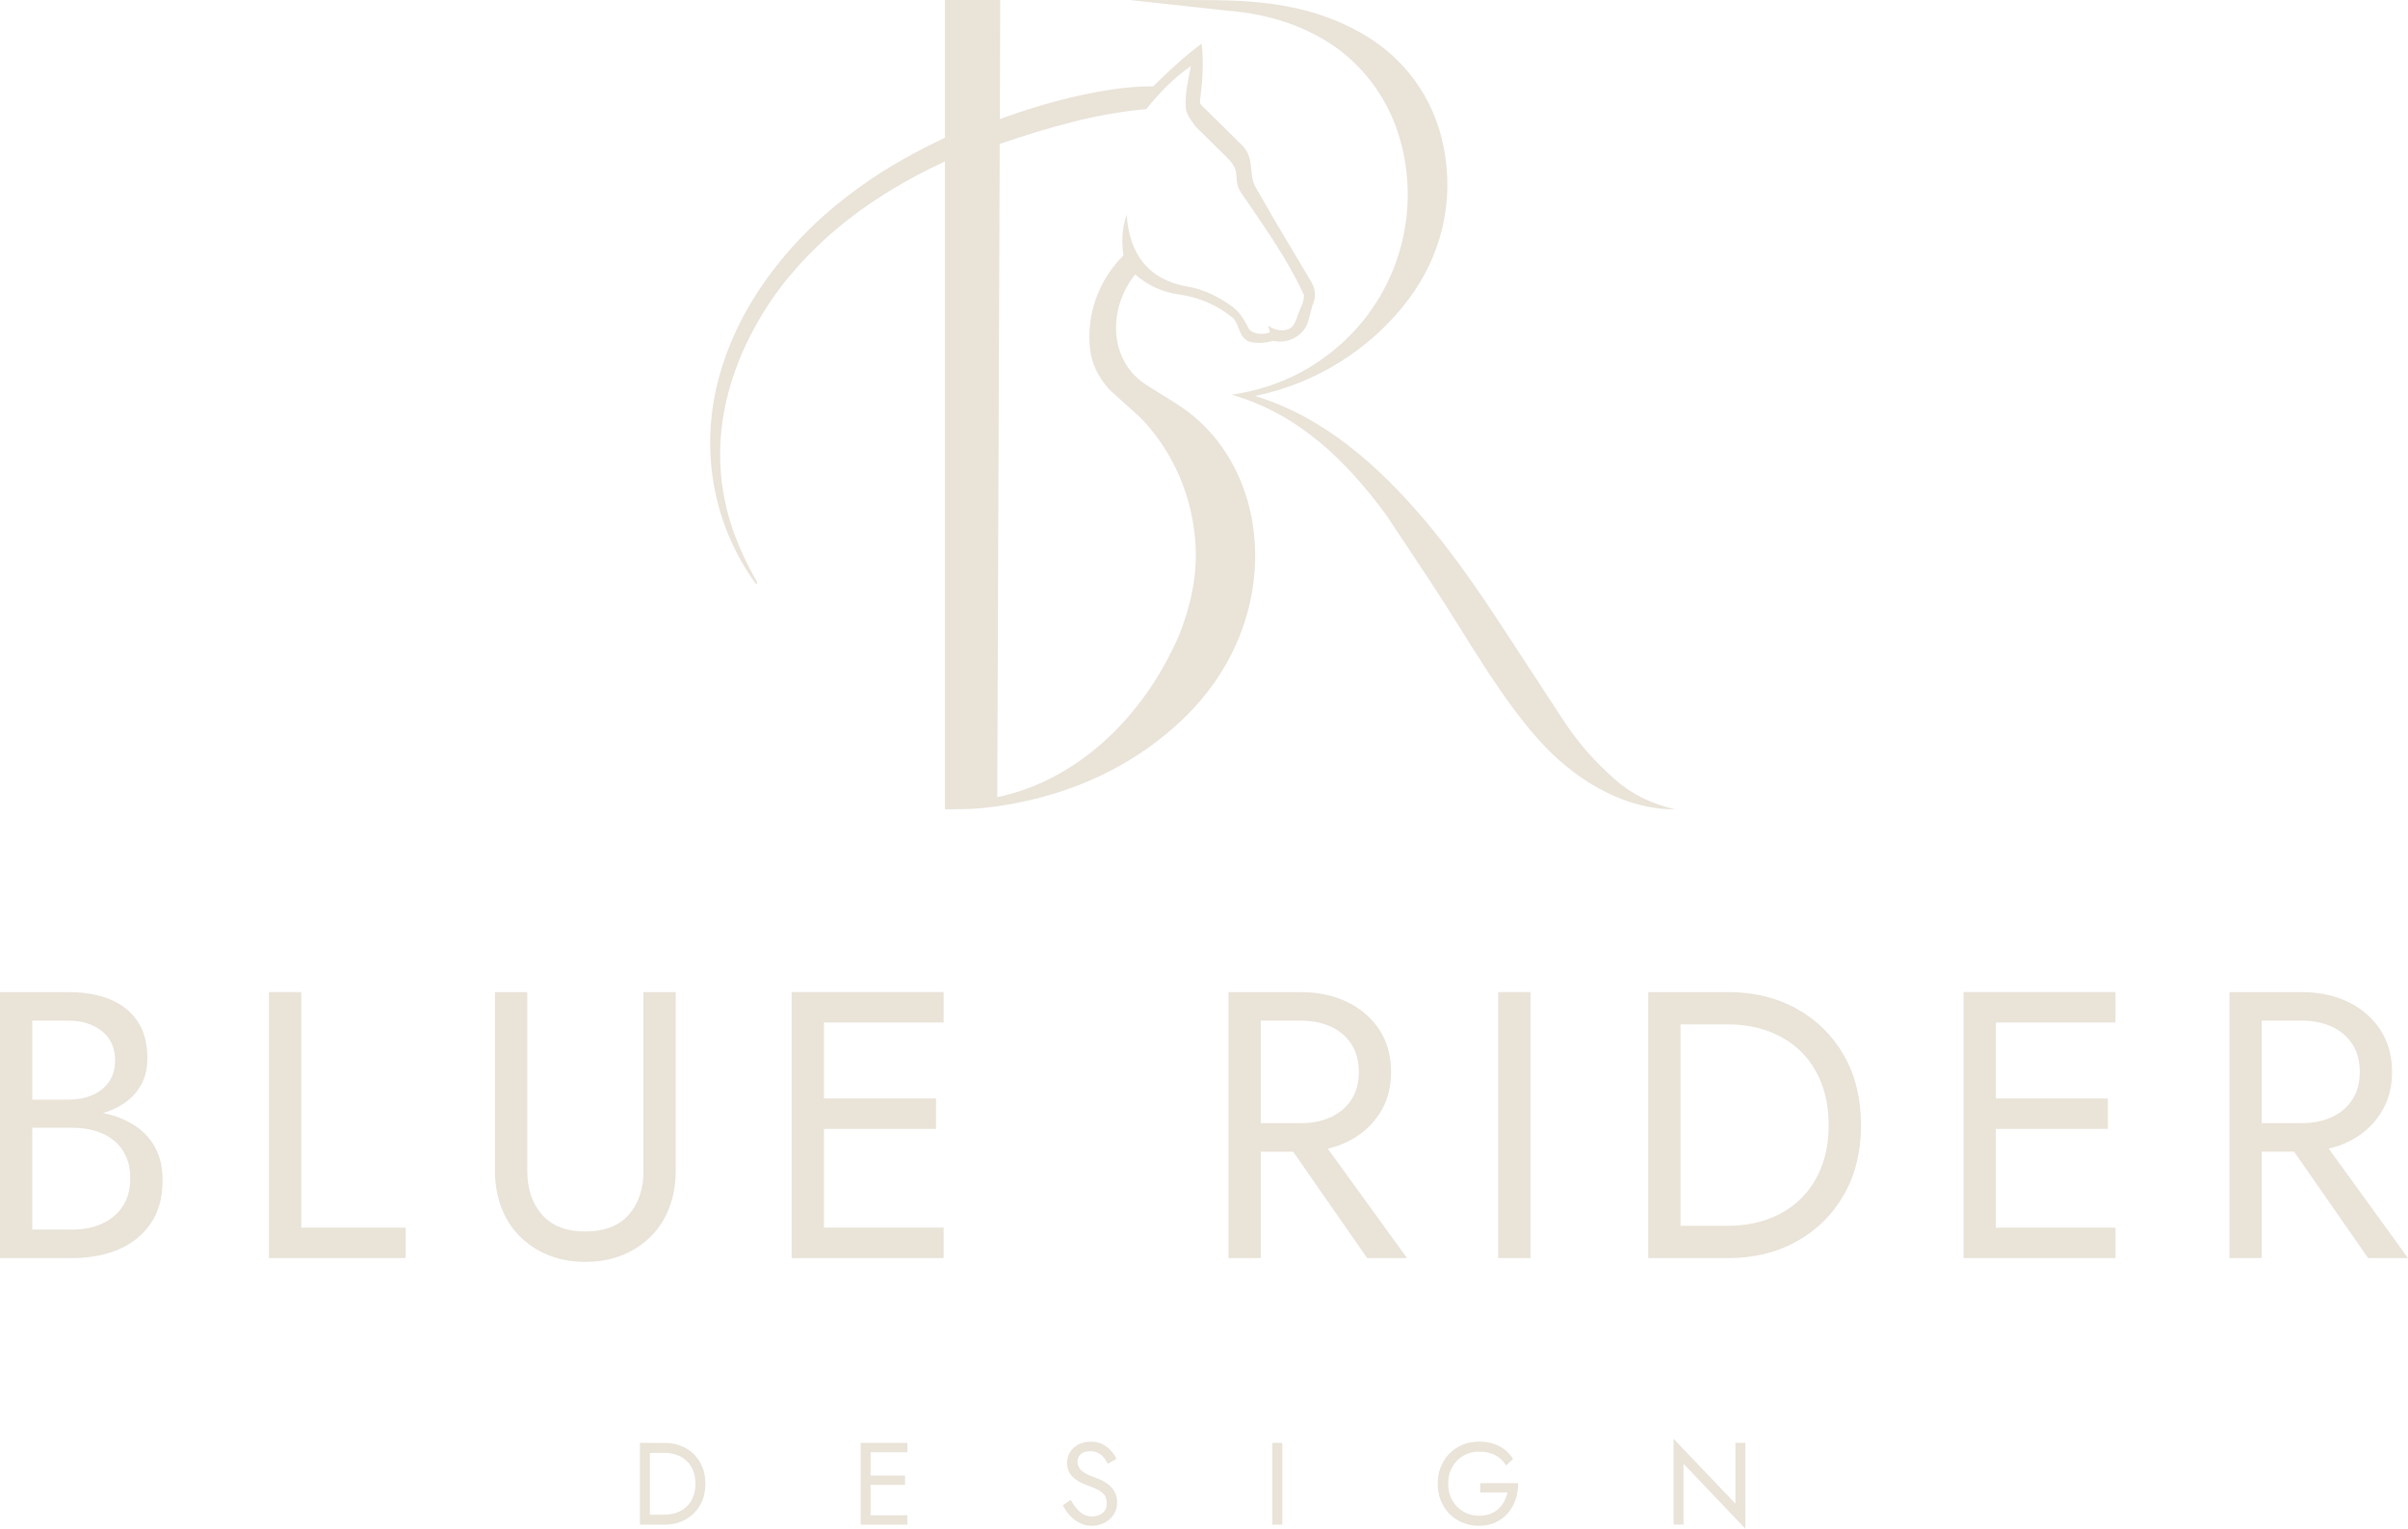
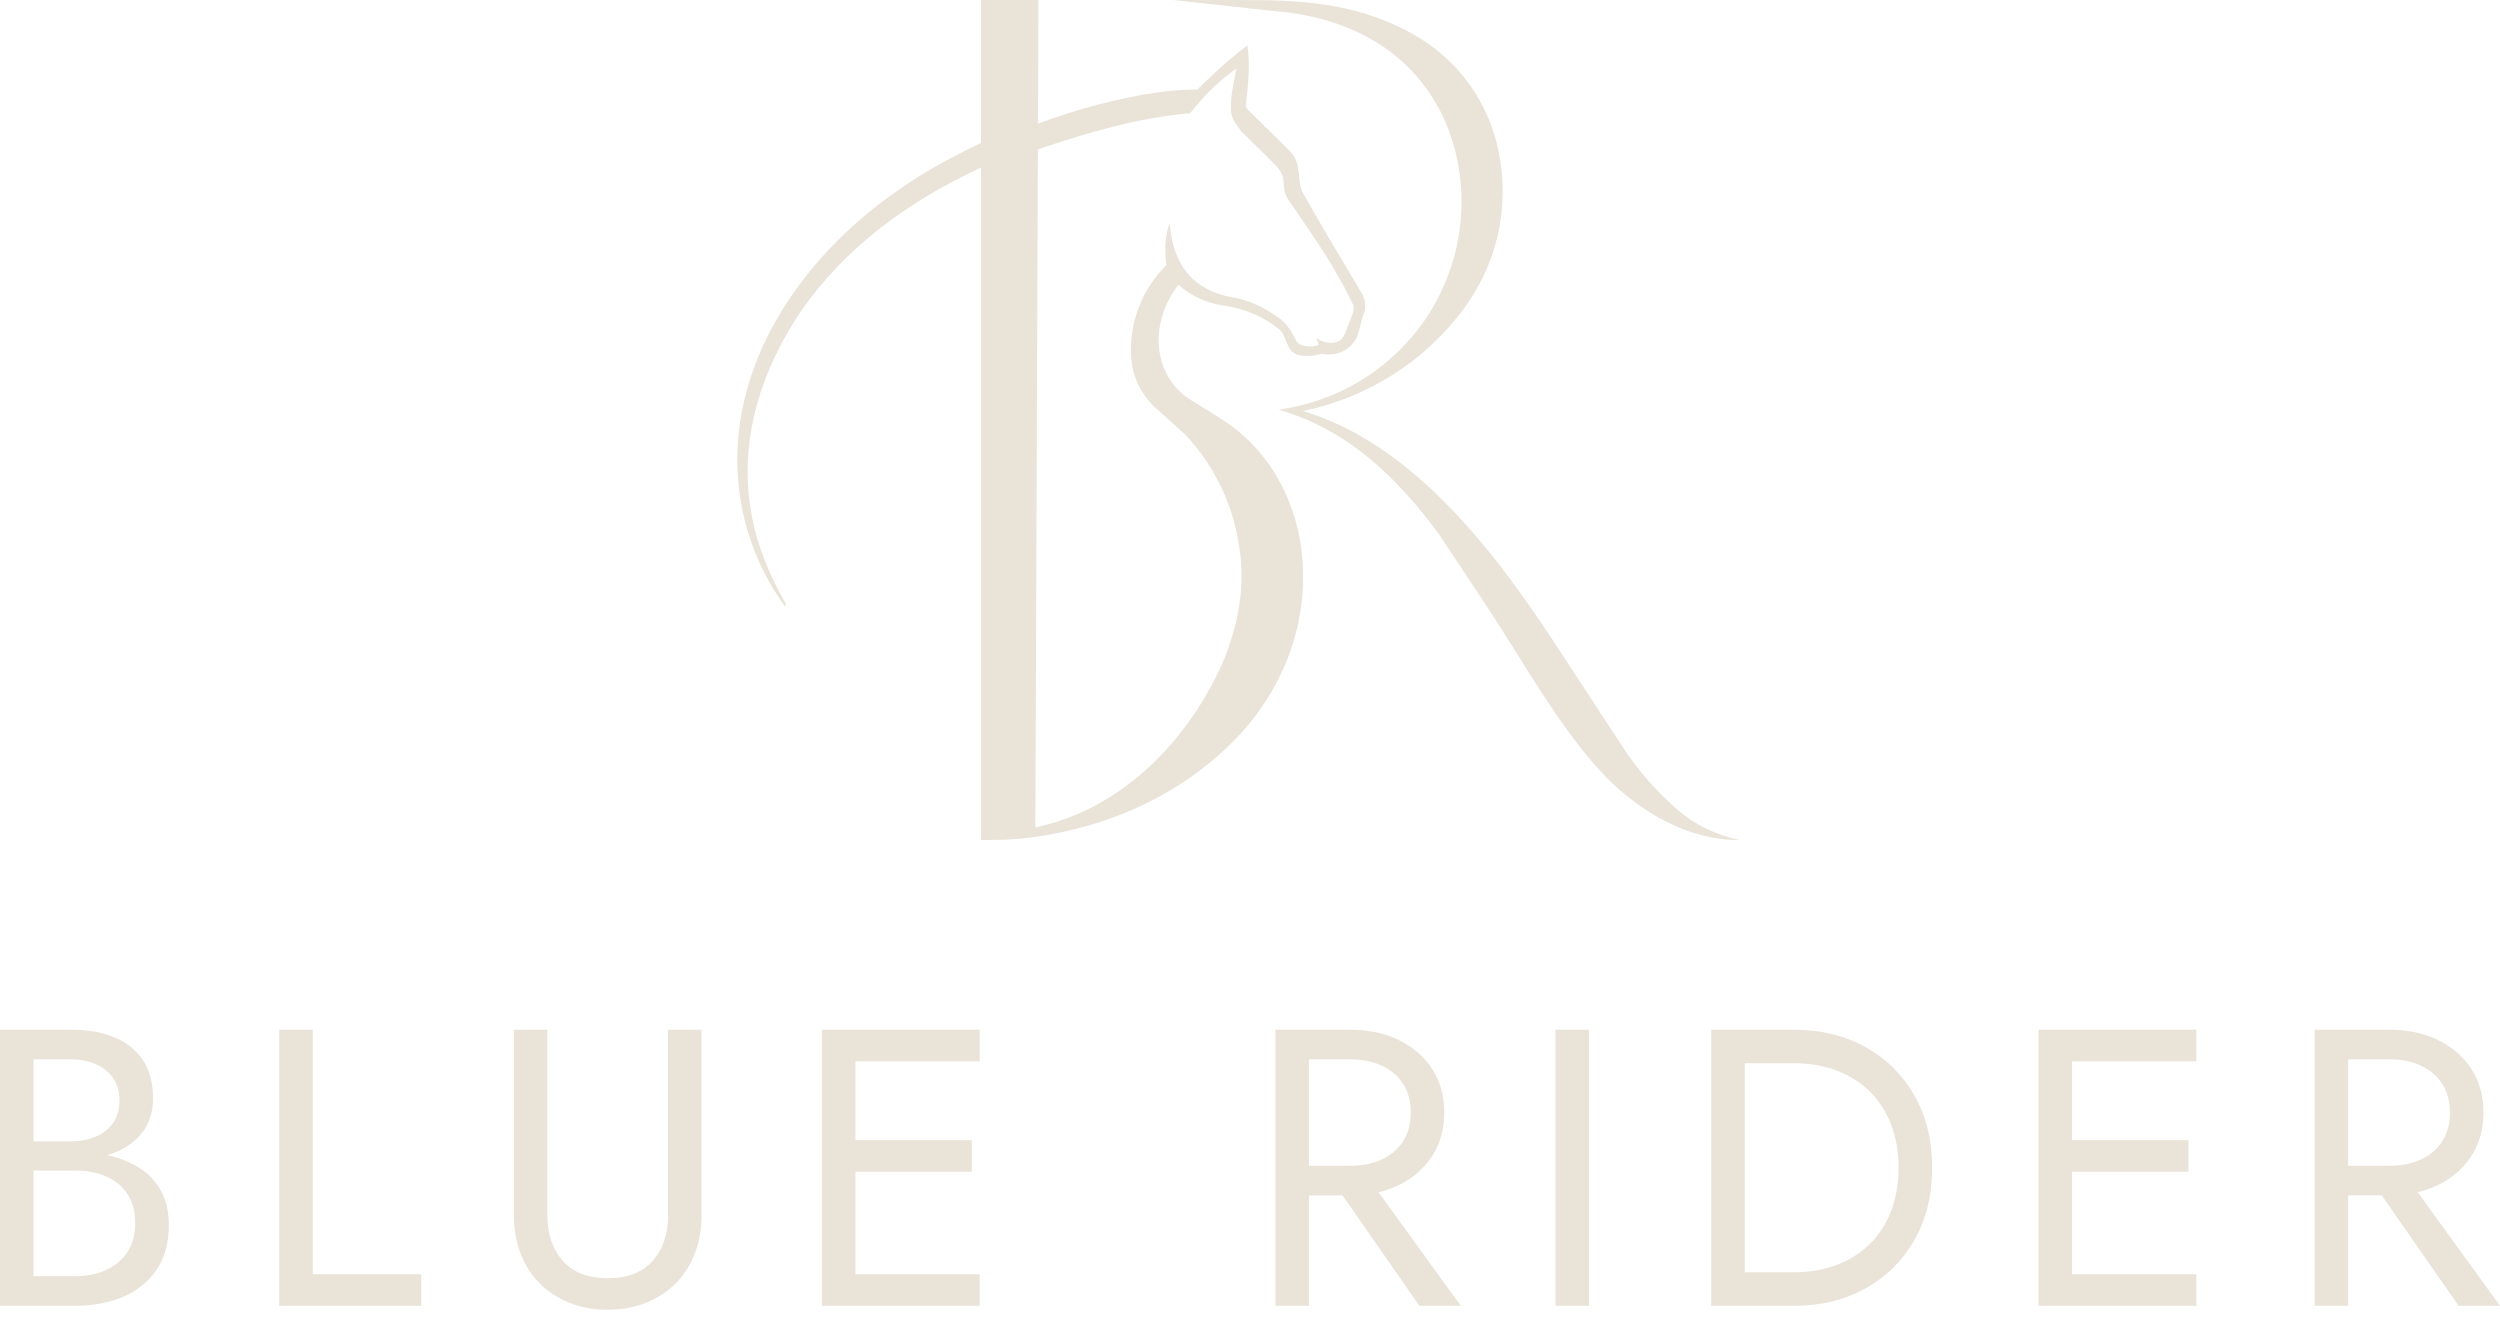
- <svg xmlns="http://www.w3.org/2000/svg" id="Layer_1" data-name="Layer 1" viewBox="0 0 892.81 566.64">
+ <svg xmlns="http://www.w3.org/2000/svg" id="Layer_1" data-name="Layer 1" viewBox="0 0 892.81 474">
  <defs>
    <style>
      .cls-1 {
        fill: #e9e3d8;
      }
    </style>
  </defs>
  <g>
    <path class="cls-1" d="M435.86,149.44l-10.55-6.57c-14.01-8.73-14.95-27.9-4.42-41.16,4.54,4.06,10.1,6.55,16.24,7.43,7.39,1.06,14.18,3.91,19.88,8.63,2.61,2.16,2.06,7.43,6.34,8.93,2.93.71,5.74.43,8.81-.36,5.54,1.3,11.54-2.05,13-7.62l1.51-5.74c1.39-2.8,1.08-5.87-.54-8.6l-13.15-22.07-7.48-13c-2.74-4.76-.13-10.69-5.04-15.53l-13.4-13.22c-.7-.69-2.01-1.64-2.19-2.73.87-7.15,1.59-14.11.64-21.64-6.6,4.91-12.21,10.2-17.93,15.8-5.04-.01-9.59.37-14.62,1.07-14.55,2.16-28.42,6.01-42.24,11.09l.11-40.69V0h-20.47s0,51.04,0,51.04c-10.55,5.07-20.74,10.52-30.33,17.39-14.22,9.97-26.46,21.76-36.48,35.93-8.4,12.01-14.62,24.96-17.9,39.25-5.79,25.23-.72,51.4,14.25,72.33.61.77.97.62.73-.3-3.04-5.34-5.68-10.64-7.9-16.47-11.65-30.56-4.68-61.13,13.13-87.76,16.18-23.44,38.94-39.71,64.49-51.58v240.14l5.48-.03c9.03-.06,17.43-1.39,26.17-3.4,21.13-4.87,40.41-14.69,56.17-29.58,12.21-11.54,20.97-25.9,24.95-42.23,6.98-28.65-2.25-59.69-27.28-75.29ZM437.31,235.12c-12.3,28.72-36.16,53.75-67.56,60.38l.91-242.14c17.65-6.04,36.05-11.39,54.35-12.91,4.89-6.1,10.11-11.52,16.54-15.98-.99,5.24-2.24,10.11-1.91,15.36.17,2.74,2.12,4.8,3.57,6.99l11.26,11.1c2.02,1.99,3.9,4.11,3.95,7.15.04,2.25.44,4.45,1.69,6.28l6.21,9.08c6.38,9.32,12.4,18.7,17.18,28.95-.03,2.9-1.51,5-2.37,7.58-.71,2.11-1.44,4.53-3.88,5.22-2.38.67-4.97,0-7.1-1.47l.74,2.43c-2,1.07-6.79.87-8-1.51-1.82-3.57-3.32-6.14-6.6-8.41-4.89-3.38-9.84-5.94-16.11-7.02-14.35-2.46-21.53-12.09-22.44-26.61-1.75,4.86-1.92,9.79-1.22,15.12-8.86,8.74-13.54,21.18-12.47,33.64.57,6.59,3.34,11.93,7.8,16.55l11.3,10.19c12.06,12.63,19.12,29.35,20.12,46.85.66,11.61-1.76,22.41-5.95,33.18Z" />
    <path class="cls-1" d="M598.81,288.94c-7.39-6.48-13.69-13.6-19.1-21.86l-23.74-36.27c-8.62-13.16-17.41-25.69-27.5-37.74-16.94-19.98-37.36-38.51-63.15-46.28,22.44-4.63,42.76-17.17,56.7-35.54,12.49-16.46,17.26-36.64,13.22-56.88-3.62-18.14-14.58-33.17-30.74-42.24C486.57,2.05,467.88.05,447.25.04l-28.29-.04,35.65,3.9c13.24,1.03,25.92,4.39,37.35,11.45,12.53,7.74,21.86,19.92,26.4,33.93,8.8,27.15,1.14,57.11-19.58,76.78-11.61,11.02-25.87,17.9-42.13,20.25,24.72,7.13,42.27,24.16,57.3,44.56l16.74,25.22c12.67,19.1,26.89,45.08,42.9,61.43,12.35,12.6,29.58,22.62,47.46,22.47-8.55-2-15.79-5.39-22.26-11.06Z" />
  </g>
  <g>
    <path class="cls-1" d="M50.63,417.67c-3.05-2.11-6.6-3.68-10.63-4.72-.6-.15-1.22-.27-1.83-.4.89-.26,1.77-.54,2.6-.87,4.37-1.69,7.77-4.18,10.21-7.46,2.44-3.29,3.66-7.23,3.66-11.83,0-5.63-1.22-10.26-3.66-13.87-2.44-3.61-5.84-6.31-10.21-8.1-4.37-1.78-9.51-2.68-15.42-2.68H0v98.59h26.76c6.38,0,12.09-1.06,17.11-3.17,5.02-2.11,9.01-5.3,11.97-9.58,2.96-4.27,4.44-9.65,4.44-16.13,0-4.51-.84-8.4-2.54-11.69-1.69-3.29-4.06-5.99-7.11-8.1ZM25.35,378.31c4.98,0,9.11,1.29,12.39,3.87,3.29,2.58,4.93,6.22,4.93,10.92,0,3.1-.75,5.73-2.25,7.89-1.5,2.16-3.57,3.8-6.2,4.93-2.63,1.13-5.59,1.69-8.87,1.69h-13.38v-29.3h13.38ZM45.56,447.04c-1.83,2.82-4.37,4.98-7.61,6.48-3.24,1.5-6.97,2.25-11.2,2.25h-14.79v-37.75h14.79c3.19,0,6.1.4,8.73,1.2,2.63.8,4.91,2,6.83,3.59,1.92,1.6,3.4,3.57,4.44,5.92,1.03,2.35,1.55,5.02,1.55,8.03,0,4.04-.91,7.47-2.75,10.28Z" />
    <polygon class="cls-1" points="111.69 367.74 99.72 367.74 99.72 466.33 150.42 466.33 150.42 455.07 111.69 455.07 111.69 367.74" />
    <path class="cls-1" d="M238.59,433.94c0,6.76-1.83,12.21-5.49,16.34-3.66,4.13-9.01,6.2-16.06,6.2s-12.39-2.06-16.06-6.2c-3.66-4.13-5.49-9.58-5.49-16.34v-66.2h-11.97v66.2c0,4.88.77,9.39,2.32,13.52,1.55,4.13,3.8,7.7,6.76,10.7,2.96,3.01,6.5,5.35,10.63,7.04,4.13,1.69,8.73,2.54,13.8,2.54s9.67-.85,13.8-2.54c4.13-1.69,7.68-4.04,10.63-7.04,2.96-3,5.21-6.57,6.76-10.7,1.55-4.13,2.32-8.64,2.32-13.52v-66.2h-11.97v66.2Z" />
    <polygon class="cls-1" points="300.14 367.74 293.52 367.74 293.52 466.33 300.14 466.33 305.49 466.33 349.86 466.33 349.86 455.07 305.49 455.07 305.49 418.45 347.04 418.45 347.04 407.18 305.49 407.18 305.49 379.01 349.86 379.01 349.86 367.74 305.49 367.74 300.14 367.74" />
    <path class="cls-1" d="M499.36,423.31c5.02-2.39,9.01-5.82,11.97-10.28,2.96-4.46,4.44-9.69,4.44-15.7s-1.48-11.36-4.44-15.78c-2.96-4.41-6.95-7.82-11.97-10.21-5.02-2.39-10.73-3.59-17.11-3.59h-26.76v98.59h11.97v-39.44h12l27.44,39.44h14.79l-29.4-40.57c2.49-.59,4.85-1.4,7.07-2.46ZM467.46,378.31h14.79c4.22,0,7.96.75,11.2,2.25,3.24,1.5,5.77,3.66,7.61,6.48,1.83,2.82,2.75,6.25,2.75,10.28s-.91,7.46-2.75,10.28c-1.83,2.82-4.37,4.98-7.61,6.48-3.24,1.5-6.97,2.25-11.2,2.25h-14.79v-38.03Z" />
    <rect class="cls-1" x="555.49" y="367.74" width="11.97" height="98.59" />
    <path class="cls-1" d="M666.19,373.94c-7.42-4.13-15.91-6.2-25.49-6.2h-29.58v98.59h29.58c9.58,0,18.07-2.06,25.49-6.2,7.42-4.13,13.24-9.88,17.47-17.25,4.22-7.37,6.34-15.99,6.34-25.85s-2.11-18.47-6.34-25.85c-4.23-7.37-10.05-13.12-17.47-17.25ZM675.34,432.53c-1.78,4.6-4.32,8.52-7.61,11.76-3.29,3.24-7.23,5.73-11.83,7.46-4.6,1.74-9.67,2.61-15.21,2.61h-17.61v-74.65h17.61c5.54,0,10.61.87,15.21,2.61,4.6,1.74,8.54,4.23,11.83,7.46,3.29,3.24,5.82,7.16,7.61,11.76,1.78,4.6,2.68,9.77,2.68,15.49s-.89,10.89-2.68,15.49Z" />
    <polygon class="cls-1" points="734.64 367.74 728.02 367.74 728.02 466.33 734.64 466.33 739.99 466.33 784.36 466.33 784.36 455.07 739.99 455.07 739.99 418.45 781.54 418.45 781.54 407.18 739.99 407.18 739.99 379.01 784.36 379.01 784.36 367.74 739.99 367.74 734.64 367.74" />
    <path class="cls-1" d="M878.02,466.33h14.79l-29.4-40.57c2.49-.59,4.85-1.4,7.07-2.46,5.02-2.39,9.01-5.82,11.97-10.28,2.96-4.46,4.44-9.69,4.44-15.7s-1.48-11.36-4.44-15.78c-2.96-4.41-6.95-7.82-11.97-10.21-5.02-2.39-10.73-3.59-17.11-3.59h-26.76v98.59h11.97v-39.44h12l27.44,39.44ZM838.58,378.31h14.79c4.22,0,7.96.75,11.2,2.25,3.24,1.5,5.77,3.66,7.61,6.48,1.83,2.82,2.75,6.25,2.75,10.28s-.91,7.46-2.75,10.28c-1.83,2.82-4.37,4.98-7.61,6.48-3.24,1.5-6.97,2.25-11.2,2.25h-14.79v-38.03Z" />
  </g>
-   <g>
-     <path class="cls-1" d="M240.95,534.83v30.3h-3.68v-30.3h3.68ZM239.31,565.13v-3.68h7.06c1.7,0,3.26-.27,4.68-.8,1.41-.53,2.63-1.3,3.64-2.29,1.01-1,1.79-2.2,2.34-3.61.55-1.41.82-3,.82-4.76s-.27-3.35-.82-4.76c-.55-1.41-1.33-2.62-2.34-3.61-1.01-1-2.22-1.76-3.64-2.29-1.41-.53-2.97-.8-4.68-.8h-7.06v-3.68h7.06c2.94,0,5.55.63,7.83,1.9,2.28,1.27,4.07,3.04,5.37,5.3,1.3,2.27,1.95,4.91,1.95,7.94s-.65,5.68-1.95,7.94c-1.3,2.27-3.09,4.03-5.37,5.3-2.28,1.27-4.89,1.9-7.83,1.9h-7.06Z" />
-     <path class="cls-1" d="M322.79,534.83v30.3h-3.68v-30.3h3.68ZM321.15,534.83h15.28v3.46h-15.28v-3.46ZM321.15,546.95h14.41v3.46h-14.41v-3.46ZM321.15,561.67h15.28v3.46h-15.28v-3.46Z" />
-     <path class="cls-1" d="M399.16,559.16c.76.92,1.62,1.64,2.58,2.16.95.52,2.03.78,3.25.78,1.62,0,2.91-.45,3.9-1.34.98-.89,1.47-2.03,1.47-3.42s-.32-2.44-.95-3.25c-.64-.81-1.47-1.46-2.49-1.97-1.02-.5-2.11-.96-3.27-1.36-.75-.26-1.59-.6-2.51-1.02-.92-.42-1.8-.95-2.64-1.6s-1.52-1.45-2.06-2.4c-.53-.95-.8-2.12-.8-3.51,0-1.5.37-2.84,1.13-4.03.75-1.18,1.79-2.11,3.12-2.79,1.33-.68,2.84-1.02,4.55-1.02s3.08.31,4.31.93c1.23.62,2.27,1.41,3.14,2.38.87.97,1.54,1.98,2.03,3.05l-3.16,1.82c-.38-.75-.85-1.49-1.43-2.21-.58-.72-1.28-1.31-2.1-1.77-.82-.46-1.83-.69-3.01-.69-1.65,0-2.84.4-3.59,1.19-.75.79-1.13,1.68-1.13,2.66,0,.84.22,1.61.65,2.32.43.71,1.16,1.37,2.19,1.99,1.02.62,2.42,1.23,4.18,1.84.81.29,1.66.66,2.55,1.13.89.46,1.72,1.05,2.49,1.75.76.71,1.39,1.56,1.88,2.55.49,1,.74,2.19.74,3.57s-.25,2.53-.76,3.59c-.51,1.07-1.2,1.98-2.08,2.73-.88.75-1.88,1.33-2.99,1.73-1.11.4-2.27.61-3.48.61-1.65,0-3.17-.35-4.57-1.06-1.4-.71-2.63-1.64-3.68-2.81-1.05-1.17-1.91-2.42-2.58-3.74l2.94-1.99c.69,1.21,1.42,2.28,2.19,3.2Z" />
-     <path class="cls-1" d="M475.44,534.83v30.3h-3.68v-30.3h3.68Z" />
-     <path class="cls-1" d="M548.84,549.76h14.07c0,2.11-.32,4.11-.95,5.99-.64,1.89-1.57,3.57-2.81,5.04-1.24,1.47-2.76,2.63-4.57,3.48-1.8.85-3.86,1.28-6.17,1.28s-4.23-.38-6.1-1.15c-1.88-.76-3.51-1.85-4.89-3.25-1.38-1.4-2.46-3.05-3.22-4.96-.77-1.9-1.15-3.98-1.15-6.23s.38-4.33,1.15-6.23c.76-1.9,1.84-3.56,3.22-4.96,1.39-1.4,3.02-2.48,4.89-3.25,1.88-.76,3.91-1.15,6.1-1.15,1.88,0,3.6.25,5.17.74,1.57.49,2.99,1.21,4.24,2.16s2.32,2.14,3.18,3.55l-2.6,2.38c-.95-1.62-2.28-2.88-3.98-3.79-1.7-.91-3.71-1.36-6.02-1.36-2.14,0-4.07.51-5.8,1.51-1.73,1.01-3.11,2.4-4.13,4.18-1.02,1.77-1.54,3.85-1.54,6.21s.51,4.4,1.54,6.19c1.02,1.79,2.4,3.19,4.13,4.2,1.73,1.01,3.66,1.51,5.8,1.51,1.5,0,2.85-.22,4.05-.67,1.2-.45,2.23-1.07,3.1-1.88.87-.81,1.58-1.73,2.14-2.77.56-1.04.97-2.15,1.23-3.33h-10.09v-3.46Z" />
-     <path class="cls-1" d="M647.13,534.83v31.81l-22.94-24.07v22.55h-3.68v-31.81l22.94,24.07v-22.55h3.68Z" />
-   </g>
</svg>
